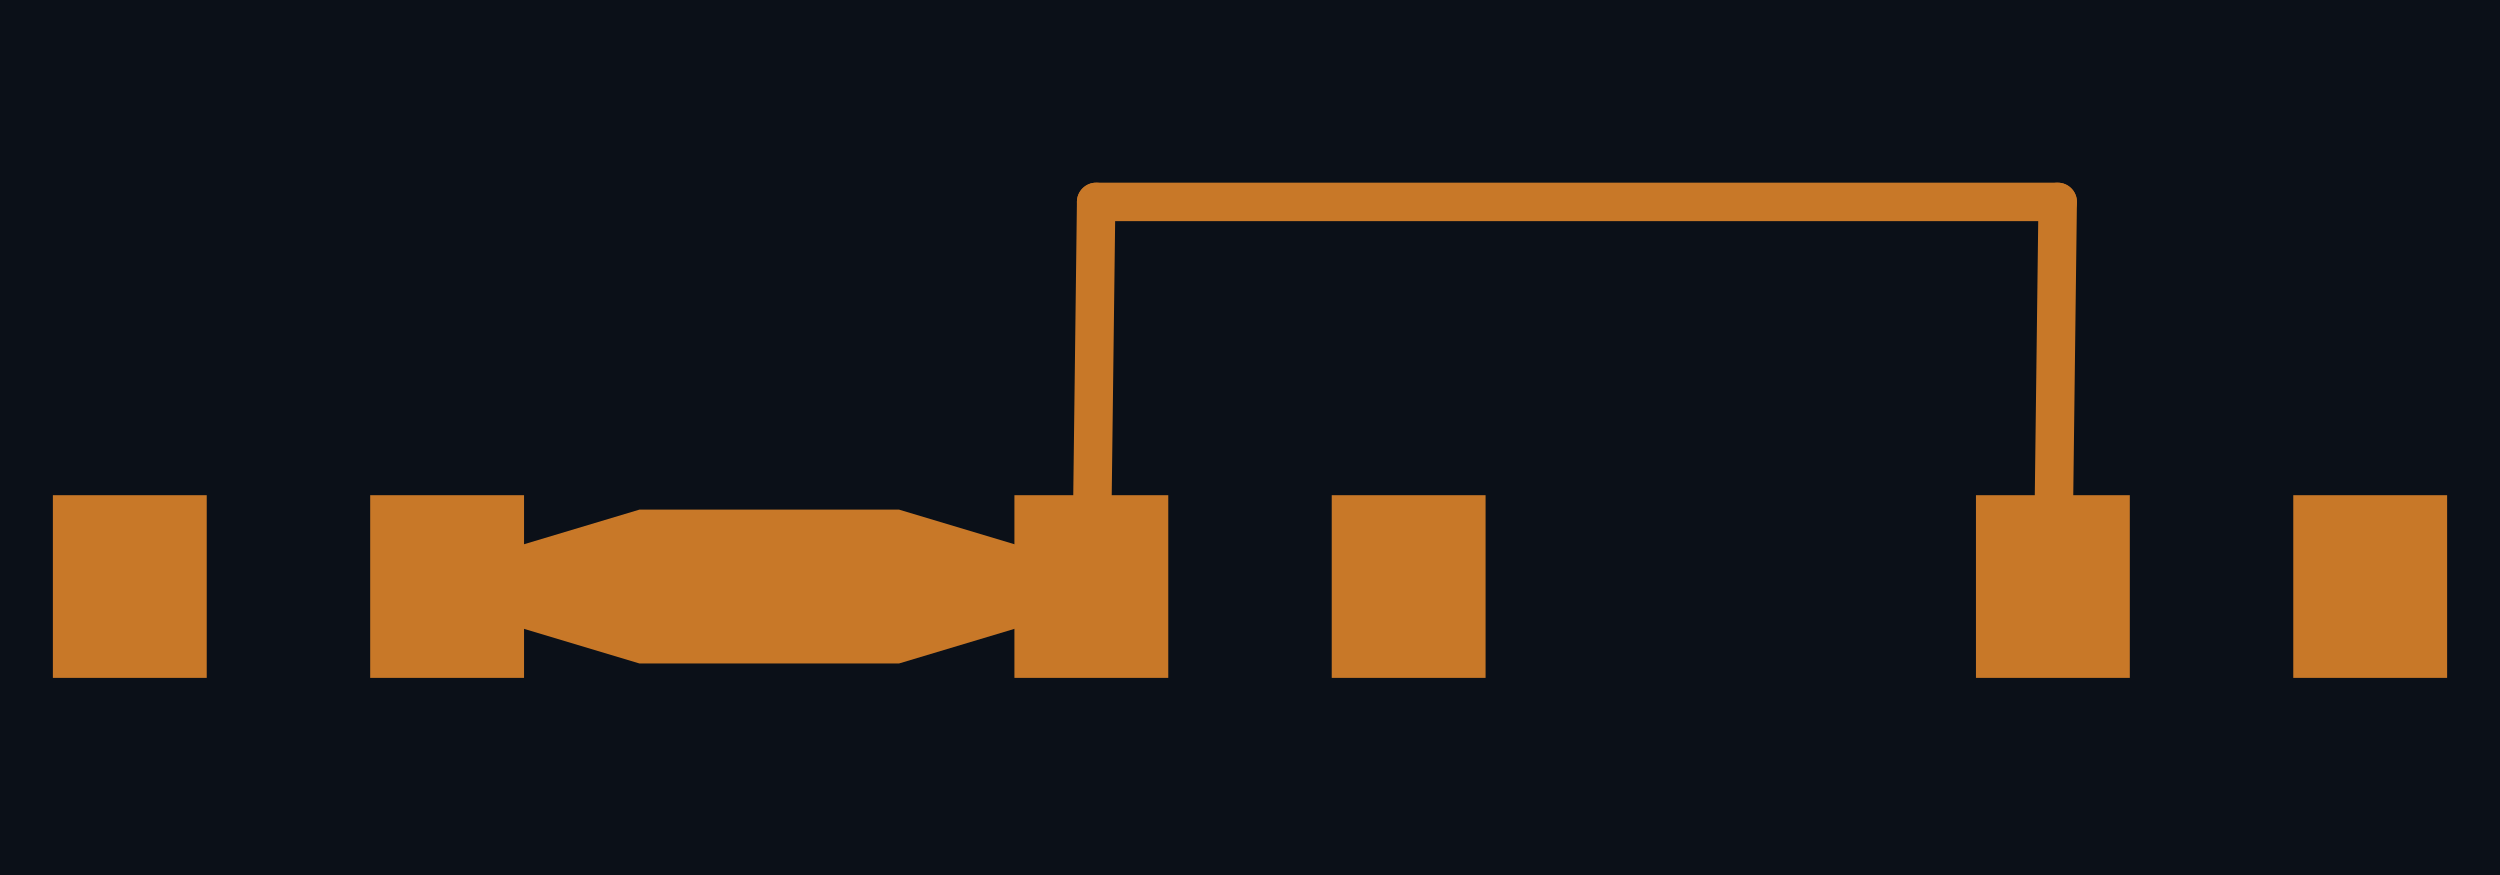
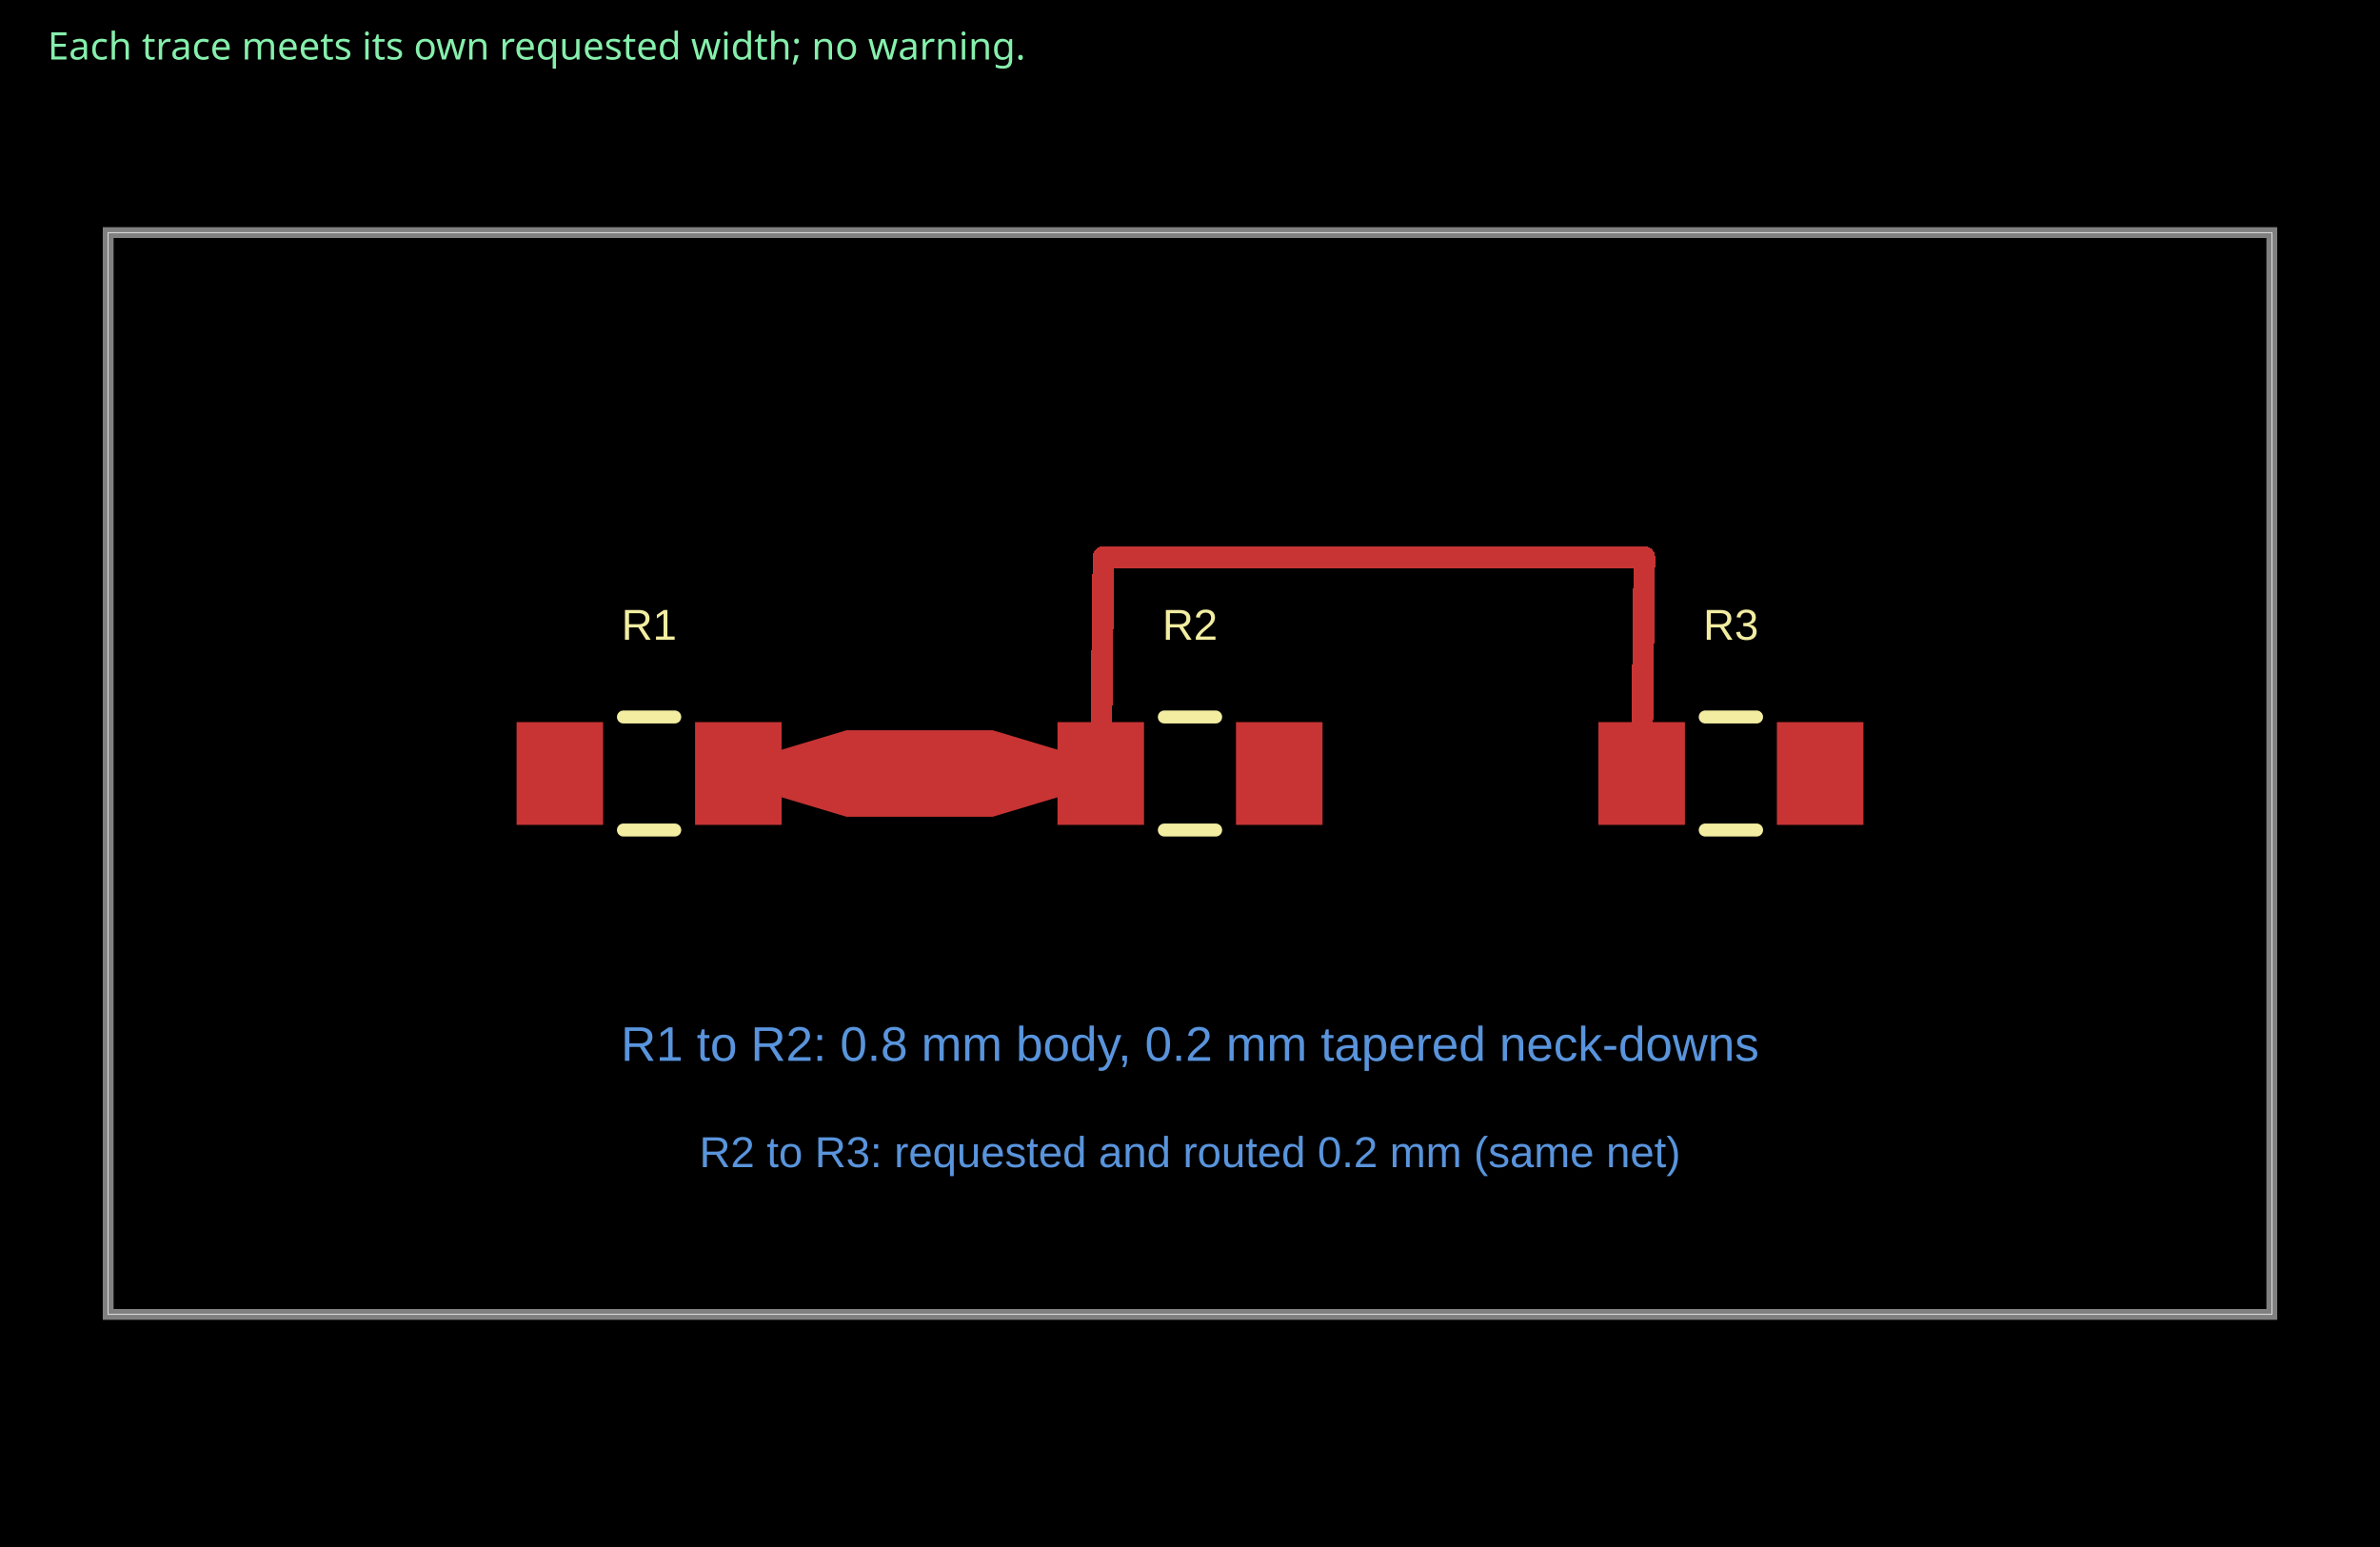
- <svg xmlns="http://www.w3.org/2000/svg" width="1000" height="350" viewBox="-6.5 -3.05 13 4.55">
-   <rect x="-6.5" y="-3.05" width="13" height="4.55" fill="#0b1018" />
-   <g transform="scale(1,-1)">
-     <g data-element-id="pcb_smtpad_0" data-layer="top">
-       <path fill="#c87828" stroke="none" stroke-width="0.1" fill-rule="evenodd" d="M-6.225,-0.475 L-5.425,-0.475 L-5.425,0.475 L-6.225,0.475 L-6.225,-0.475 Z" />
-     </g>
-     <g data-element-id="pcb_smtpad_1" data-layer="top">
-       <path fill="#c87828" stroke="none" stroke-width="0.1" fill-rule="evenodd" d="M-4.575,-0.475 L-3.775,-0.475 L-3.775,0.475 L-4.575,0.475 L-4.575,-0.475 Z" />
-     </g>
-     <g data-element-id="pcb_smtpad_2" data-layer="top">
-       <path fill="#c87828" stroke="none" stroke-width="0.1" fill-rule="evenodd" d="M-1.225,-0.475 L-0.425,-0.475 L-0.425,0.475 L-1.225,0.475 L-1.225,-0.475 Z" />
-     </g>
-     <g data-element-id="pcb_smtpad_3" data-layer="top">
-       <path fill="#c87828" stroke="none" stroke-width="0.1" fill-rule="evenodd" d="M0.425,-0.475 L1.225,-0.475 L1.225,0.475 L0.425,0.475 L0.425,-0.475 Z" />
-     </g>
-     <g data-element-id="pcb_smtpad_4" data-layer="top">
-       <path fill="#c87828" stroke="none" stroke-width="0.1" fill-rule="evenodd" d="M3.775,-0.475 L4.575,-0.475 L4.575,0.475 L3.775,0.475 L3.775,-0.475 Z" />
-     </g>
-     <g data-element-id="pcb_smtpad_5" data-layer="top">
-       <path fill="#c87828" stroke="none" stroke-width="0.1" fill-rule="evenodd" d="M5.425,-0.475 L6.225,-0.475 L6.225,0.475 L5.425,0.475 L5.425,-0.475 Z" />
-     </g>
-     <g data-element-id="pcb_trace_0" data-layer="top">
-       <path fill="#c87828" stroke="none" stroke-width="0.1" fill-rule="evenodd" d="M-4.175,0.1 L-3.175,0.4 L-1.825,0.4 L-0.825,0.1 L-0.825,-0.1 L-1.825,-0.4 L-3.175,-0.4 L-4.175,-0.1 L-4.175,0.1 Z" />
-     </g>
-     <g data-element-id="pcb_trace_1" data-layer="top">
-       <path fill="#c87828" stroke="none" stroke-width="0.1" fill-rule="evenodd" d="M-0.725,-0.001 L-0.7,1.999 A0.1,0.1 0 0,1 -0.9,2.001 L-0.925,0.001 A0.1,0.1 0 0,1 -0.725,-0.001 Z" />
-       <path fill="#c87828" stroke="none" stroke-width="0.1" fill-rule="evenodd" d="M-0.8,1.9 L4.2,1.9 A0.1,0.1 0 0,1 4.2,2.1 L-0.8,2.1 A0.1,0.1 0 0,1 -0.8,1.9 Z" />
-       <path fill="#c87828" stroke="none" stroke-width="0.1" fill-rule="evenodd" d="M4.1,2.001 L4.075,0.001 A0.1,0.1 0 0,1 4.275,-0.001 L4.3,1.999 A0.1,0.1 0 0,1 4.1,2.001 Z" />
-     </g>
-   </g>
+ <svg xmlns="http://www.w3.org/2000/svg" width="1000" height="650" data-software-used-string="@tscircuit/core@0.0.2142">
+   <style />
+   <rect class="boundary" x="0" y="0" fill="#000" width="1000" height="650" data-type="pcb_background" data-pcb-layer="global" />
+   <rect class="pcb-boundary" fill="none" stroke="#fff" stroke-width="0.3" x="45.455" y="97.727" width="909.091" height="454.545" data-type="pcb_boundary" data-pcb-layer="global" />
+   <path class="pcb-board" d="M 45.455 552.273 L 954.545 552.273 L 954.545 97.727 L 45.455 97.727 Z" fill="none" stroke="rgba(255, 255, 255, 0.5)" stroke-width="4.545" data-type="pcb_board" data-pcb-layer="board" />
+   <rect class="pcb-pad" fill="rgb(200, 52, 52)" x="217.045" y="303.409" width="36.364" height="43.182" data-type="pcb_smtpad" data-pcb-layer="top" data-pad-name="R1.pin1" />
+   <rect class="pcb-pad" fill="rgb(200, 52, 52)" x="292.045" y="303.409" width="36.364" height="43.182" data-type="pcb_smtpad" data-pcb-layer="top" data-pad-name="R1.pin2" />
+   <rect class="pcb-pad" fill="rgb(200, 52, 52)" x="444.318" y="303.409" width="36.364" height="43.182" data-type="pcb_smtpad" data-pcb-layer="top" data-pad-name="R2.pin1" />
+   <rect class="pcb-pad" fill="rgb(200, 52, 52)" x="519.318" y="303.409" width="36.364" height="43.182" data-type="pcb_smtpad" data-pcb-layer="top" data-pad-name="R2.pin2" />
+   <rect class="pcb-pad" fill="rgb(200, 52, 52)" x="671.591" y="303.409" width="36.364" height="43.182" data-type="pcb_smtpad" data-pcb-layer="top" data-pad-name="R3.pin1" />
+   <rect class="pcb-pad" fill="rgb(200, 52, 52)" x="746.591" y="303.409" width="36.364" height="43.182" data-type="pcb_smtpad" data-pcb-layer="top" data-pad-name="R3.pin2" />
+   <path class="pcb-trace" fill="rgb(200, 52, 52)" stroke="none" d="M 310.227 320.455 L 355.682 306.818 L 417.045 306.818 L 462.5 320.455 L 462.5 329.545 L 417.045 343.182 L 355.682 343.182 L 310.227 329.545 Z" shape-rendering="geometricPrecision" data-type="pcb_trace" data-pcb-layer="top" />
+   <path class="pcb-trace" stroke="rgb(200, 52, 52)" fill="none" d="M 462.5 325 L 463.636 234.091" stroke-width="9.091" stroke-linecap="round" stroke-linejoin="round" shape-rendering="crispEdges" data-type="pcb_trace" data-pcb-layer="top" />
+   <path class="pcb-trace" stroke="rgb(200, 52, 52)" fill="none" d="M 463.636 234.091 L 690.909 234.091" stroke-width="9.091" stroke-linecap="round" stroke-linejoin="round" shape-rendering="crispEdges" data-type="pcb_trace" data-pcb-layer="top" />
+   <path class="pcb-trace" stroke="rgb(200, 52, 52)" fill="none" d="M 690.909 234.091 L 689.773 325" stroke-width="9.091" stroke-linecap="round" stroke-linejoin="round" shape-rendering="crispEdges" data-type="pcb_trace" data-pcb-layer="top" />
+   <path class="pcb-silkscreen pcb-silkscreen-top" d="M 261.943 301.25 L 283.512 301.25" fill="none" stroke="#f2eda1" stroke-width="5.455" stroke-linecap="round" stroke-linejoin="round" data-pcb-component-id="pcb_component_0" data-pcb-silkscreen-path-id="pcb_silkscreen_path_0" data-type="pcb_silkscreen_path" data-pcb-layer="top" />
+   <path class="pcb-silkscreen pcb-silkscreen-top" d="M 261.943 348.75 L 283.512 348.75" fill="none" stroke="#f2eda1" stroke-width="5.455" stroke-linecap="round" stroke-linejoin="round" data-pcb-component-id="pcb_component_0" data-pcb-silkscreen-path-id="pcb_silkscreen_path_1" data-type="pcb_silkscreen_path" data-pcb-layer="top" />
+   <text x="0" y="0" dx="0" dy="0" fill="#f2eda1" font-family="Arial, sans-serif" font-size="18.182" text-anchor="middle" dominant-baseline="central" transform="matrix(1,0,0,1,272.7273,262.5)" class="pcb-silkscreen-text pcb-silkscreen-top" data-pcb-silkscreen-text-id="pcb_silkscreen_text_0" stroke="none" data-type="pcb_silkscreen_text" data-pcb-layer="top">R1</text>
+   <path class="pcb-silkscreen pcb-silkscreen-top" d="M 489.216 301.25 L 510.784 301.25" fill="none" stroke="#f2eda1" stroke-width="5.455" stroke-linecap="round" stroke-linejoin="round" data-pcb-component-id="pcb_component_1" data-pcb-silkscreen-path-id="pcb_silkscreen_path_2" data-type="pcb_silkscreen_path" data-pcb-layer="top" />
+   <path class="pcb-silkscreen pcb-silkscreen-top" d="M 489.216 348.75 L 510.784 348.75" fill="none" stroke="#f2eda1" stroke-width="5.455" stroke-linecap="round" stroke-linejoin="round" data-pcb-component-id="pcb_component_1" data-pcb-silkscreen-path-id="pcb_silkscreen_path_3" data-type="pcb_silkscreen_path" data-pcb-layer="top" />
+   <text x="0" y="0" dx="0" dy="0" fill="#f2eda1" font-family="Arial, sans-serif" font-size="18.182" text-anchor="middle" dominant-baseline="central" transform="matrix(1,0,0,1,500,262.5)" class="pcb-silkscreen-text pcb-silkscreen-top" data-pcb-silkscreen-text-id="pcb_silkscreen_text_1" stroke="none" data-type="pcb_silkscreen_text" data-pcb-layer="top">R2</text>
+   <path class="pcb-silkscreen pcb-silkscreen-top" d="M 716.488 301.25 L 738.057 301.25" fill="none" stroke="#f2eda1" stroke-width="5.455" stroke-linecap="round" stroke-linejoin="round" data-pcb-component-id="pcb_component_2" data-pcb-silkscreen-path-id="pcb_silkscreen_path_4" data-type="pcb_silkscreen_path" data-pcb-layer="top" />
+   <path class="pcb-silkscreen pcb-silkscreen-top" d="M 716.488 348.75 L 738.057 348.75" fill="none" stroke="#f2eda1" stroke-width="5.455" stroke-linecap="round" stroke-linejoin="round" data-pcb-component-id="pcb_component_2" data-pcb-silkscreen-path-id="pcb_silkscreen_path_5" data-type="pcb_silkscreen_path" data-pcb-layer="top" />
+   <text x="0" y="0" dx="0" dy="0" fill="#f2eda1" font-family="Arial, sans-serif" font-size="18.182" text-anchor="middle" dominant-baseline="central" transform="matrix(1,0,0,1,727.2727,262.5)" class="pcb-silkscreen-text pcb-silkscreen-top" data-pcb-silkscreen-text-id="pcb_silkscreen_text_2" stroke="none" data-type="pcb_silkscreen_text" data-pcb-layer="top">R3</text>
+   <text x="500" y="438.636" fill="rgb(89, 148, 220)" font-family="Arial, sans-serif" font-size="20.455" text-anchor="middle" dominant-baseline="central" class="pcb-note-text" data-type="pcb_note_text" data-pcb-note-text-id="pcb_note_text_0" data-pcb-layer="overlay">R1 to R2: 0.8 mm body, 0.2 mm tapered neck-downs</text>
+   <text x="500" y="484.091" fill="rgb(89, 148, 220)" font-family="Arial, sans-serif" font-size="18.182" text-anchor="middle" dominant-baseline="central" class="pcb-note-text" data-type="pcb_note_text" data-pcb-note-text-id="pcb_note_text_1" data-pcb-layer="overlay">R2 to R3: requested and routed 0.2 mm (same net)</text>
+   <text x="20" y="25" fill="#86efac" font-family="sans-serif" font-size="16">Each trace meets its own requested width; no warning.</text>
</svg>
